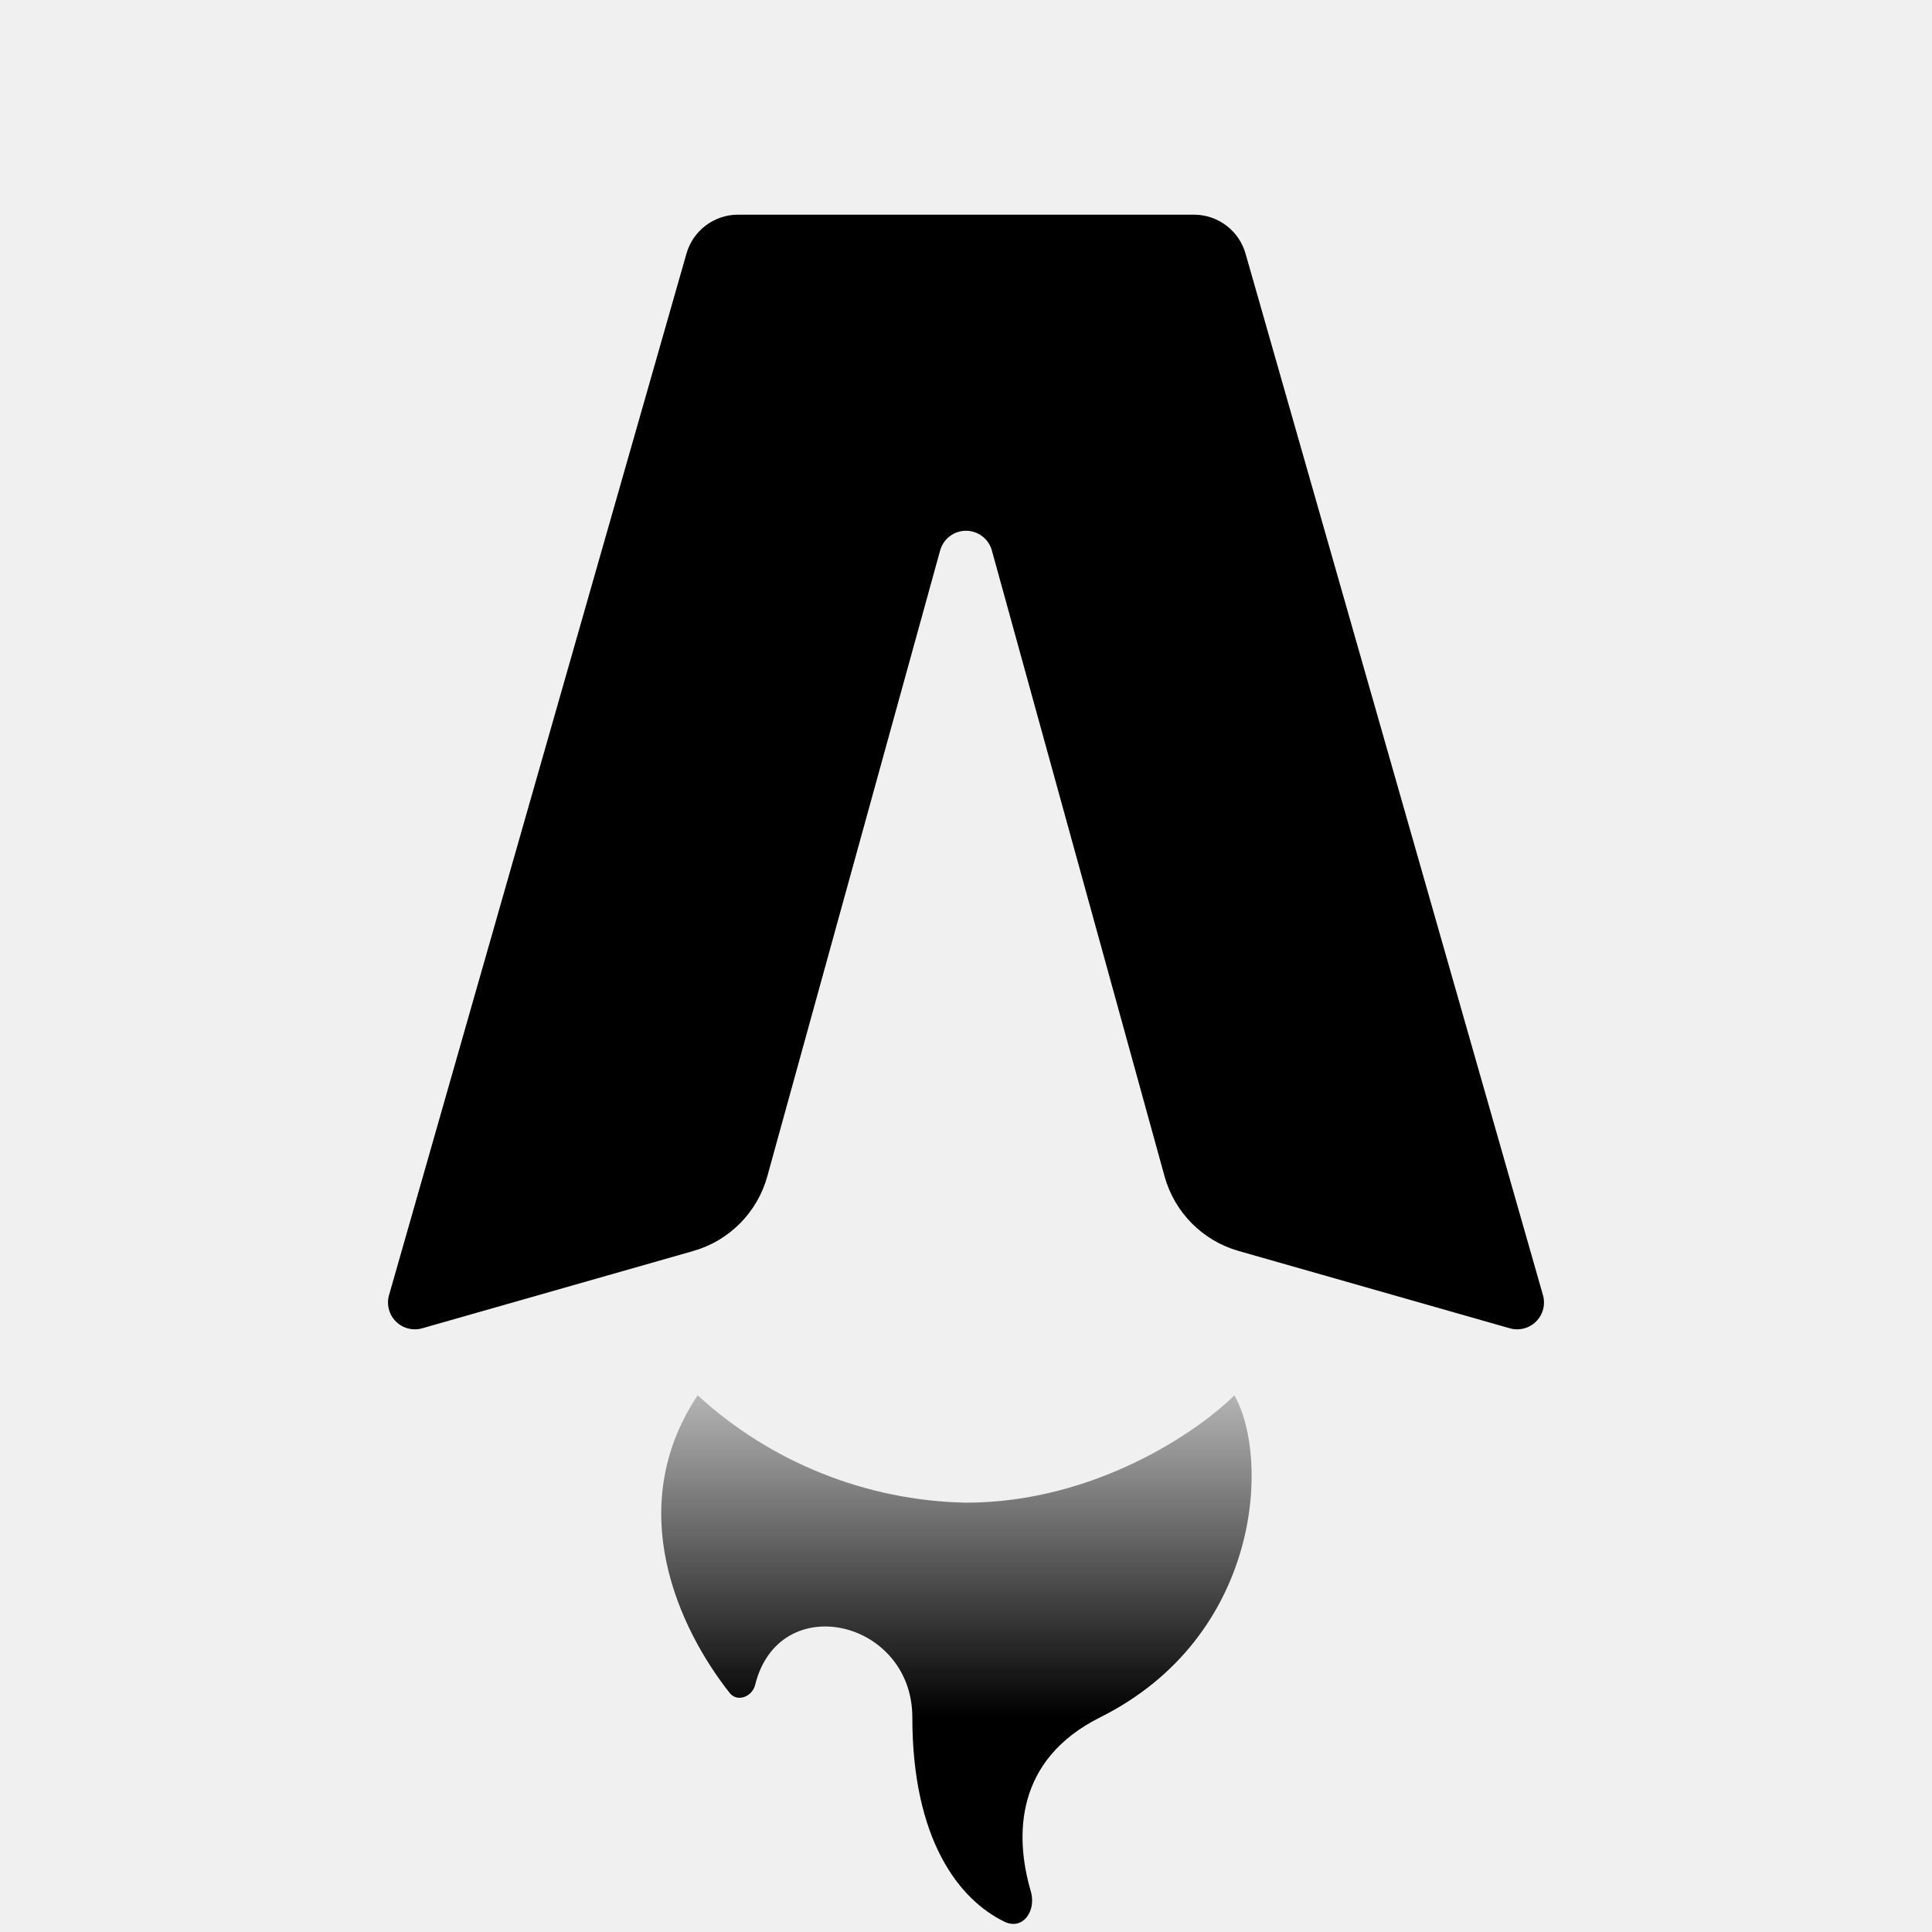
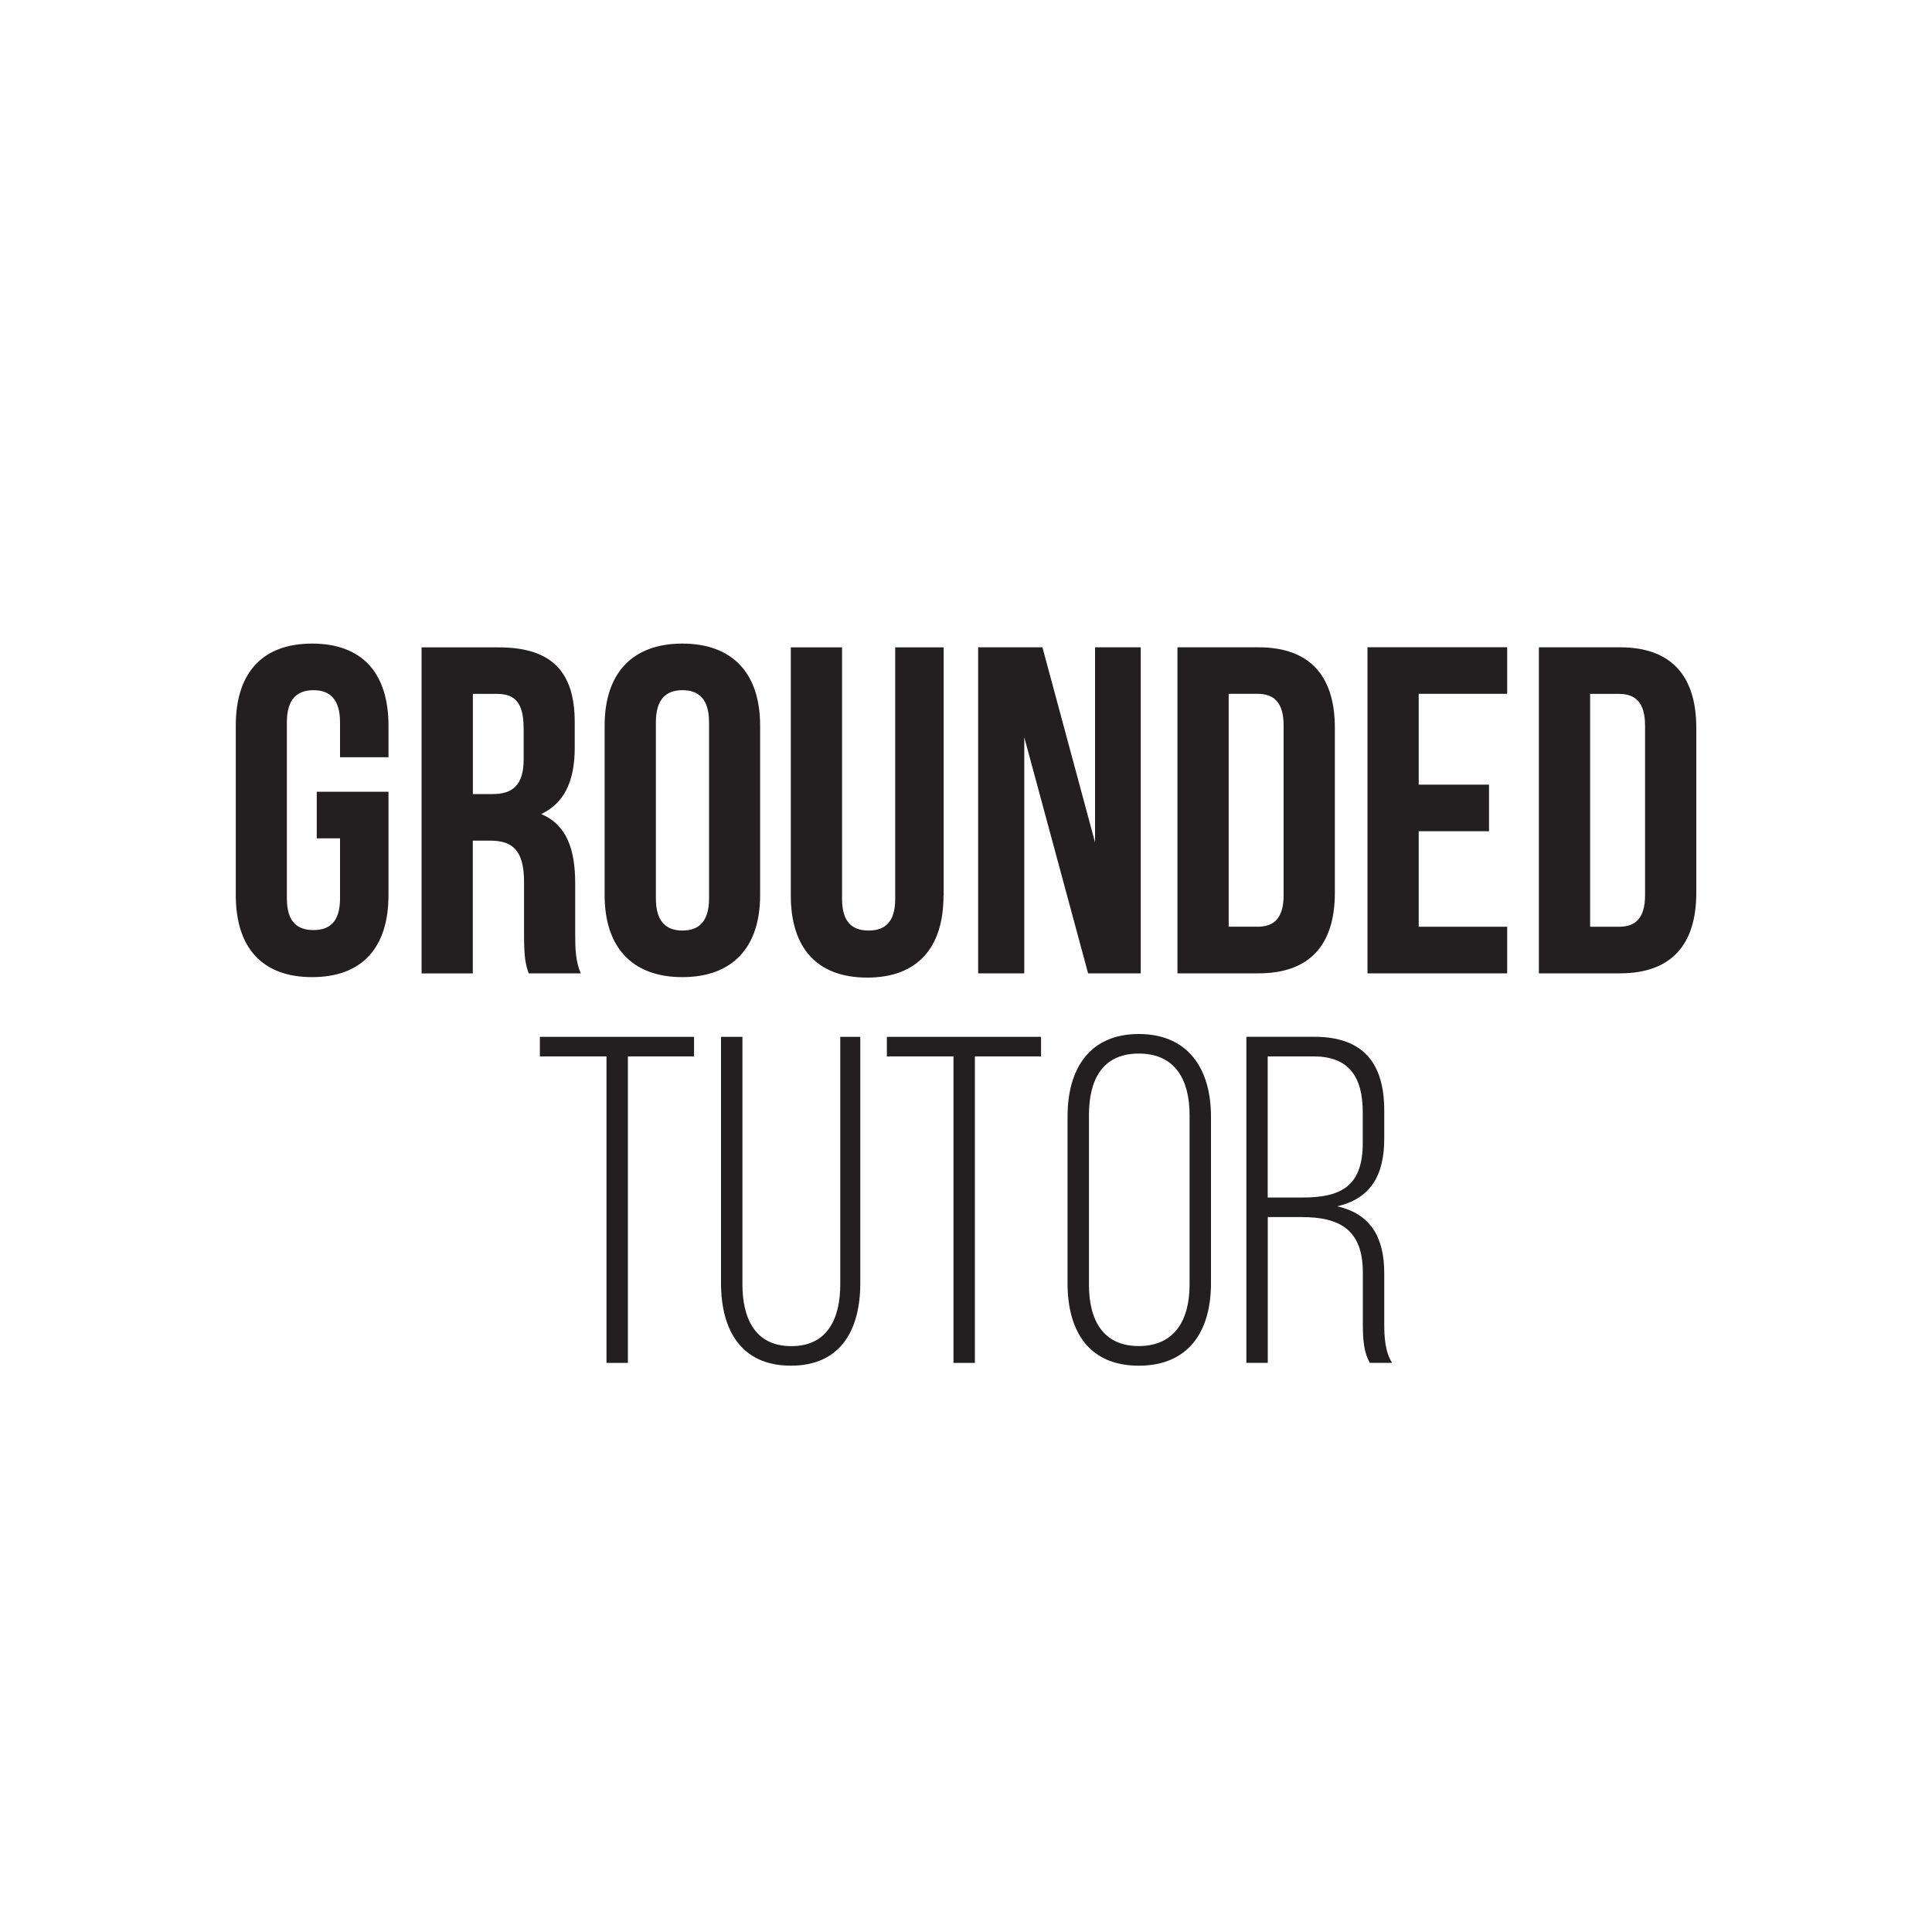
- <svg xmlns="http://www.w3.org/2000/svg" fill="none" viewBox="0 0 36 36">
-   <path fill="#000" d="M22.25 4h-8.5a1 1 0 0 0-.96.73l-5.54 19.4a.5.5 0 0 0 .62.62l5.05-1.44a2 2 0 0 0 1.38-1.4l3.22-11.66a.5.5 0 0 1 .96 0l3.22 11.67a2 2 0 0 0 1.38 1.39l5.05 1.44a.5.5 0 0 0 .62-.62l-5.54-19.4a1 1 0 0 0-.96-.73Z" />
-   <path fill="url(#gradient)" d="M18 28a7.63 7.63 0 0 1-5-2c-1.4 2.1-.35 4.35.6 5.55.14.17.41.07.47-.15.44-1.8 2.93-1.22 2.93.6 0 2.28.87 3.4 1.72 3.81.34.16.59-.2.49-.56-.31-1.05-.29-2.46 1.29-3.25 3-1.5 3.17-4.83 2.5-6-.67.67-2.6 2-5 2Z" />
+ <svg xmlns="http://www.w3.org/2000/svg" id="Layer_2" viewBox="0 0 250 250">
  <defs>
-     <linearGradient id="gradient" x1="16" x2="16" y1="32" y2="24" gradientUnits="userSpaceOnUse">
-       <stop stop-color="#000" />
-       <stop offset="1" stop-color="#000" stop-opacity="0" />
-     </linearGradient>
+     <style>.cls-1{fill:#fff;}.cls-2{fill:#231f20;}</style>
  </defs>
-   <style>
-     @media (prefers-color-scheme:dark){:root{filter:invert(100%)}}
-   </style>
+   <g id="Grounded-Tutor-Text-Blk-Fav">
+     <rect class="cls-1" width="250" height="250" />
+     <path id="Grounded-Tutor-Text-Blk" class="cls-2" d="m50.27,93.89v4.1h-6.27v-4.52c0-3.01-1.33-4.16-3.44-4.16s-3.44,1.15-3.44,4.16v22.78c0,3.01,1.33,4.1,3.44,4.1s3.44-1.08,3.44-4.1v-7.77h-3.01v-6.03h9.28v13.38c0,6.75-3.37,10.61-9.88,10.61s-9.88-3.86-9.88-10.61v-21.94c0-6.75,3.37-10.61,9.88-10.61s9.88,3.86,9.88,10.61Zm24.89,32.06h-6.75c-.36-1.08-.6-1.75-.6-5.18v-6.63c0-3.92-1.33-5.36-4.34-5.36h-2.29v17.18h-6.63v-42.19h10c6.87,0,9.82,3.19,9.82,9.7v3.31c0,4.34-1.39,7.17-4.34,8.56,3.31,1.39,4.4,4.58,4.4,8.98v6.51c0,2.05.06,3.56.72,5.12Zm-7.41-31.82c0-3.01-1.02-4.34-3.37-4.34h-3.19v12.96h2.59c2.47,0,3.98-1.08,3.98-4.46v-4.16Zm10.49,21.7v-21.94c0-6.75,3.56-10.61,10.06-10.61s10.06,3.86,10.06,10.61v21.94c0,6.75-3.56,10.61-10.06,10.61s-10.06-3.86-10.06-10.61Zm6.63.42c0,3.01,1.33,4.16,3.44,4.16s3.44-1.14,3.44-4.16v-22.78c0-3.01-1.33-4.16-3.44-4.16s-3.44,1.15-3.44,4.16v22.78Zm37.24-.36v-32.12h-6.27v32.54c0,3.01-1.33,4.1-3.44,4.1s-3.44-1.08-3.44-4.1v-32.54h-6.63v32.12c0,6.75,3.37,10.61,9.88,10.61s9.88-3.86,9.88-10.61Zm10.43-20.49l8.26,30.55h6.81v-42.19h-5.91v25.25l-6.81-25.25h-8.32v42.19h5.97v-30.55Zm30.31,30.55h-10.49v-42.19h10.49c6.63,0,9.88,3.68,9.88,10.43v21.33c0,6.75-3.25,10.43-9.88,10.43Zm-.12-6.03c2.11,0,3.37-1.08,3.37-4.1v-21.94c0-3.01-1.27-4.1-3.37-4.1h-3.74v30.13h3.74Zm14.22,6.03h18.08v-6.03h-11.45v-12.36h9.1v-6.03h-9.1v-11.75h11.45v-6.03h-18.08v42.19Zm42.55-31.76v21.33c0,6.75-3.25,10.43-9.88,10.43h-10.49v-42.19h10.49c6.63,0,9.88,3.68,9.88,10.43Zm-6.63-.3c0-3.01-1.27-4.1-3.37-4.1h-3.74v30.13h3.74c2.11,0,3.37-1.08,3.37-4.1v-21.94Zm-143.01,42.81h8.62v39.66h2.77v-39.66h8.56v-2.53h-19.95v2.53Zm38.87,29.47c0,4.52-1.69,8.02-6.33,8.02s-6.33-3.5-6.33-8.02v-32h-2.77v31.88c0,6.03,2.59,10.67,9.04,10.67s8.98-4.64,8.98-10.67v-31.88h-2.59v32Zm6.03-29.47h8.62v39.66h2.77v-39.66h8.56v-2.53h-19.95v2.53Zm41.94,7.77v21.58c0,6.15-2.83,10.67-9.34,10.67s-9.22-4.52-9.22-10.67v-21.58c0-6.15,2.83-10.67,9.22-10.67s9.34,4.52,9.34,10.67Zm-2.77-.18c0-4.58-1.87-7.96-6.57-7.96s-6.45,3.38-6.45,7.96v21.94c0,4.58,1.81,7.95,6.45,7.95s6.57-3.38,6.57-7.95v-21.94Zm25.19,27c0,1.75.12,3.68,1.02,5.06h-2.89c-.72-1.27-.9-2.77-.9-5.06v-6.63c0-5.6-3.07-7.17-7.9-7.17h-4.4v18.86h-2.77v-42.19h8.8c6.45,0,9.04,3.56,9.04,9.52v3.68c0,4.94-1.93,7.77-6.09,8.74,4.34.96,6.09,4.04,6.09,8.62v6.57Zm-10.61-16.33c4.94,0,7.83-1.39,7.83-7.05v-3.98c0-4.52-1.75-7.23-6.33-7.23h-5.97v18.26h4.46Z" />
+   </g>
</svg>
